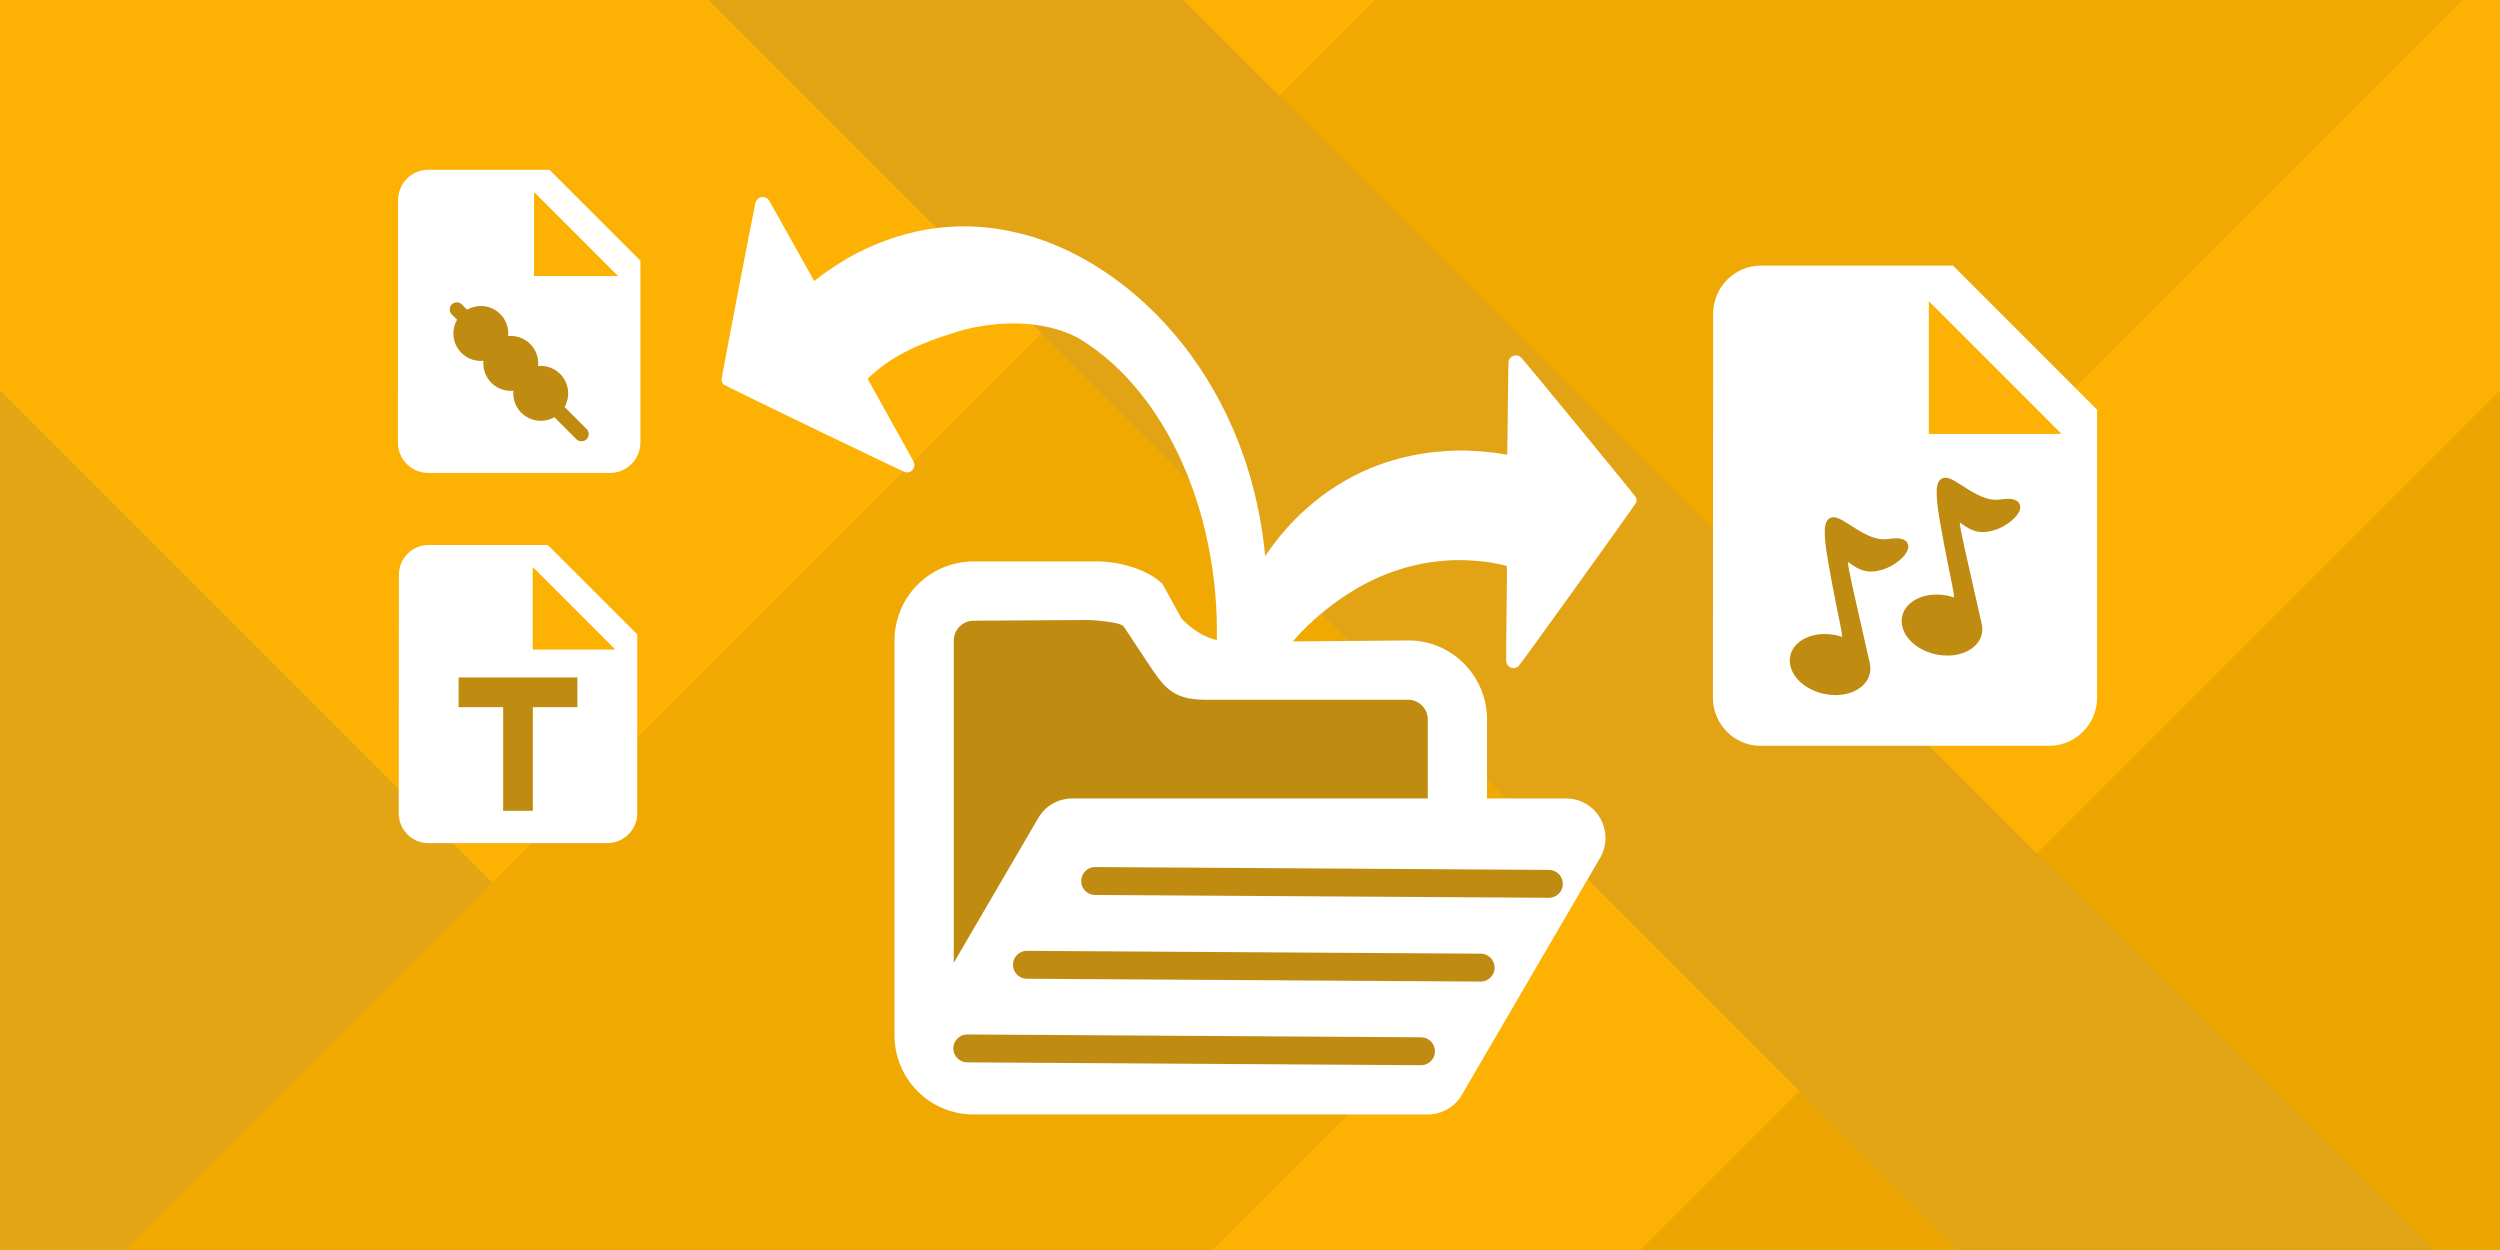
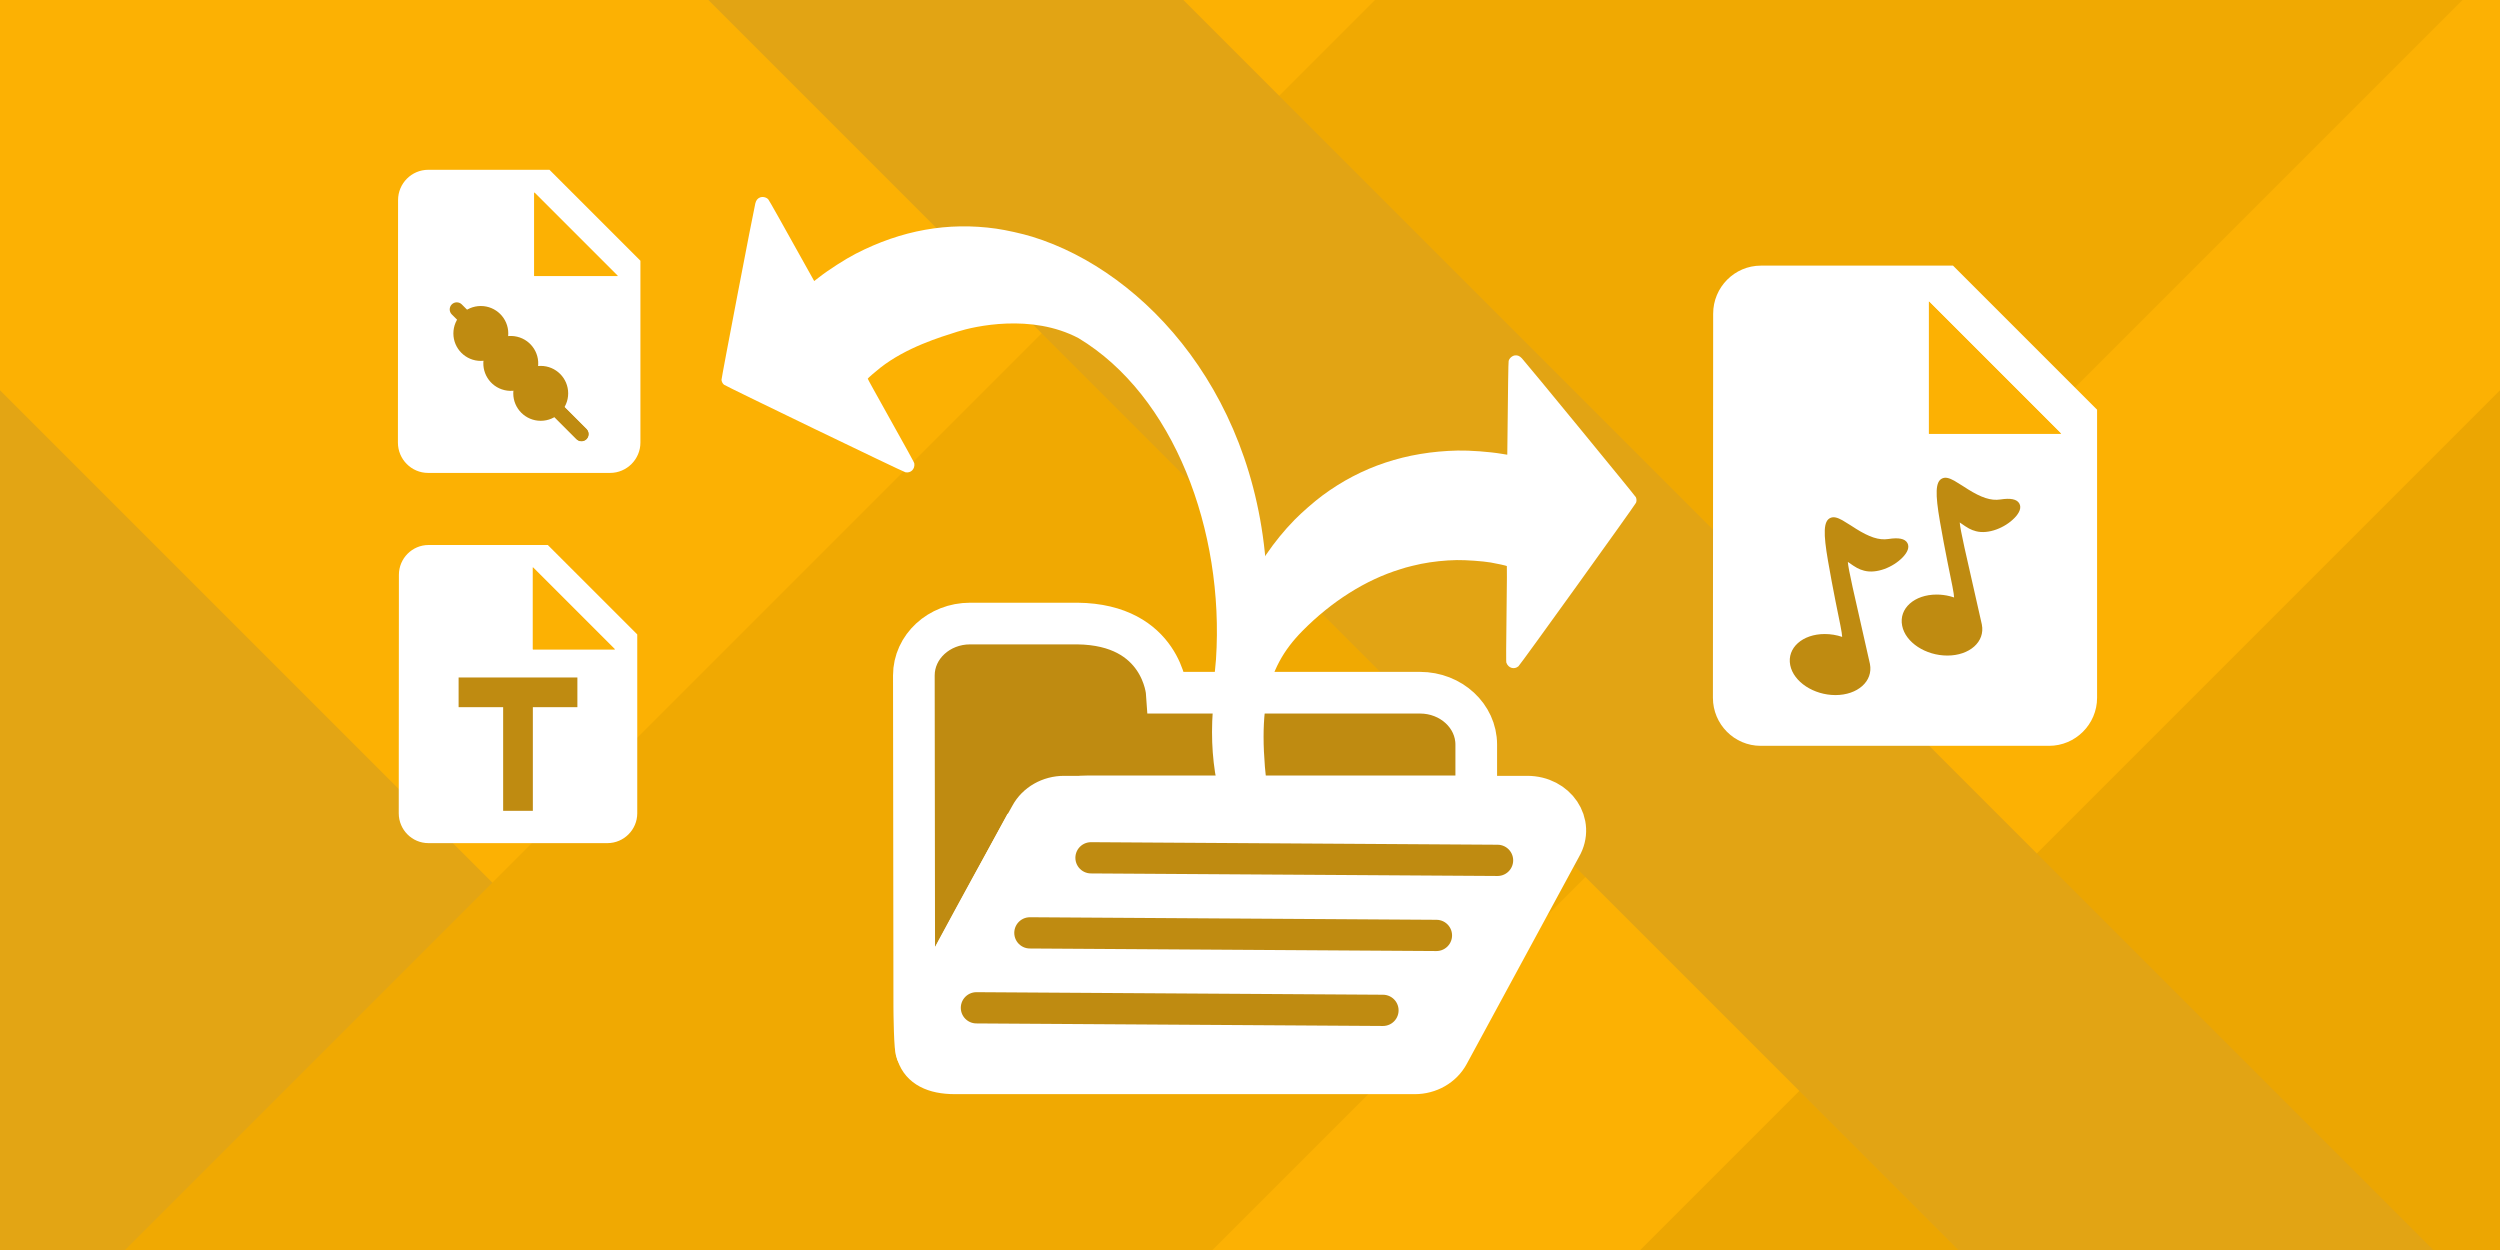
<svg xmlns="http://www.w3.org/2000/svg" width="600" height="300">
-   <path fill="#fcb103" d="M0 300V0h600v300z" style="stroke-miterlimit:10" />
-   <path fill="#eca602" d="M393.663 300 600 93.663V300Z" style="stroke-miterlimit:10" />
-   <path fill="#e3a514" d="m0 93.663 206.337 206.337H0Z" style="stroke-miterlimit:10" />
-   <path fill="#f0a902" d="M30 300 330 0h261L291 300Z" style="stroke-miterlimit:10" />
-   <path fill="#e2a414" d="M470 300 170 0h114l300 300z" style="stroke-miterlimit:10" />
-   <path fill="#fff" d="M153.7 62.575v43.65c0 4.001-3.274 7.275-7.275 7.275h-43.686c-4.001 0-7.239-3.274-7.239-7.275l.036-58.2c0-4.001 3.237-7.275 7.239-7.275h29.1zm-5.456 3.638L128.238 46.206v20.006z" style="stroke-miterlimit:10" />
-   <path fill="#fcb103" d="M128.202 66.248V46.171l20.077 20.077z" data-paper-data="{&quot;noHover&quot;:false,&quot;origItem&quot;:[&quot;Path&quot;,{&quot;applyMatrix&quot;:true,&quot;segments&quot;:[[81.74375,131.7125],[61.7375,111.70626],[61.7375,131.71251]],&quot;closed&quot;:true,&quot;fillColor&quot;:[0,0,0,1]}]}" style="stroke-miterlimit:10" />
-   <g fill="#bf8b11" style="stroke-miterlimit:10">
-     <path stroke="#bf8b11" d="M139.523 105.352c-.306 0-.613-.117-.847-.35l-29.895-29.896c-.467-.467-.467-1.226 0-1.694.467-.467 1.226-.467 1.694 0l29.895 29.896c.467.467.467 1.226 0 1.694-.234.233-.541.351-.847.351z" />
-     <path d="M121.988 80.03c0 3.638-2.949 6.588-6.588 6.588s-6.588-2.949-6.588-6.588c0-3.638 2.949-6.588 6.588-6.588 3.638 0 6.588 2.949 6.588 6.588z" />
-     <path d="M121.075 93.63c-3.541-.836-5.734-4.384-4.897-7.925.836-3.541 4.384-5.734 7.925-4.897 3.541.836 5.734 4.384 4.897 7.925-.836 3.541-4.384 5.734-7.925 4.897z" />
-     <path d="M136.362 94.404c0 3.638-2.95 6.589-6.589 6.589s-6.588-2.95-6.588-6.589c0-3.638 2.949-6.588 6.588-6.588 3.638 0 6.589 2.95 6.589 6.588z" />
-     <path stroke="#bf8b11" d="M139.572 105.4c-.306 0-.613-.117-.847-.35l-7.337-7.337c-.468-.467-.468-1.226 0-1.694.468-.467 1.225-.467 1.694 0l7.337 7.337c.467.467.467 1.226 0 1.694-.234.232-.541.35-.847.35z" />
+   <g stroke-miterlimit="10" data-paper-data="{&quot;isPaintingLayer&quot;:true}" style="mix-blend-mode:normal">
+     <path fill="#fcb103" d="M0 300V0h600v300z" />
+     <path fill="#eca602" d="M393.663 300 600 93.663V300z" />
+     <path fill="#e3a514" d="m0 93.664 206.337 206.337H0Z" />
+     <path fill="#f0a902" d="M30 300 330 0h261L291 300z" />
+     <path fill="#e2a414" d="M470 300 170 0h114l300 300z" />
+     <path fill="#fff" d="M153.7 62.575v43.65c0 4.001-3.274 7.275-7.275 7.275h-43.686c-4.001 0-7.239-3.274-7.239-7.275l.036-58.2c0-4.001 3.237-7.275 7.239-7.275h29.1zm-5.456 3.637L128.238 46.206V66.213z" />
+     <path fill="#fcb103" d="M128.202 66.248V46.171l20.077 20.077Z" data-paper-data="{&quot;noHover&quot;:false,&quot;origItem&quot;:[&quot;Path&quot;,{&quot;applyMatrix&quot;:true,&quot;segments&quot;:[[81.74375,131.7125],[61.7375,111.70626],[61.7375,131.71251]],&quot;closed&quot;:true,&quot;fillColor&quot;:[0,0,0,1]}]}" />
+     <g fill="#bf8b11">
+       <path stroke="#bf8b11" d="M139.523 105.352c-.306 0-.613-.117-.847-.35l-29.895-29.896c-.467-.467-.467-1.226 0-1.694.467-.467 1.226-.467 1.694 0l29.895 29.896c.467.467.467 1.226 0 1.694-.234.233-.541.351-.847.351z" />
+       <path d="M121.988 80.03c0 3.638-2.949 6.588-6.588 6.588s-6.588-2.949-6.588-6.588c0-3.638 2.949-6.588 6.588-6.588 3.638 0 6.588 2.949 6.588 6.588z" />
+       <path d="M121.075 93.631c-3.541-.836-5.734-4.384-4.897-7.925.836-3.541 4.384-5.734 7.925-4.897 3.541.836 5.734 4.384 4.897 7.925-.836 3.541-4.384 5.734-7.925 4.897z" />
+       <path d="M136.362 94.404c0 3.638-2.95 6.589-6.589 6.589s-6.588-2.95-6.588-6.589c0-3.638 2.949-6.588 6.588-6.588 3.638 0 6.589 2.95 6.589 6.588z" />
+       <path stroke="#bf8b11" d="M139.572 105.401c-.306 0-.613-.117-.847-.35l-7.337-7.337c-.468-.467-.468-1.226 0-1.694.468-.467 1.225-.467 1.694 0l7.337 7.337c.467.467.467 1.226 0 1.694-.234.232-.541.35-.847.35z" />
+     </g>
+     <path fill="#fff" d="M503.3 98.325v69.15c0 6.339-5.186 11.525-11.525 11.525h-69.208c-6.339 0-11.467-5.186-11.467-11.525l.058-92.2c0-6.339 5.129-11.525 11.467-11.525h46.1zm-8.644 5.763L462.962 72.394v31.694z" />
+     <path fill="#fcb103" d="M462.93 104.12V72.361l31.759 31.759z" data-paper-data="{&quot;noHover&quot;:false,&quot;origItem&quot;:[&quot;Path&quot;,{&quot;applyMatrix&quot;:true,&quot;segments&quot;:[[442.12499,125.75002],[407.75,91.37503],[407.75,125.75004]],&quot;closed&quot;:true,&quot;fillColor&quot;:[0,0,0,1]}]}" />
+     <path fill="#bf8b11" fill-rule="evenodd" d="M468.982 143.389c-.016-.493-.138-1.304-.405-2.69-.152-.782-.967-4.776-1.19-5.895-.624-3.129-1.201-6.196-1.805-9.662-1.157-6.675-1.095-9.562.544-10.316.79-.364 1.675-.126 2.908.553.654.359 3.449 2.157 3.272 2.048 3.152 1.963 5.475 2.804 7.792 2.447 2.412-.375 3.958-.095 4.546.977.55 1.004.024 2.238-1.154 3.446-2.327 2.396-6.283 3.973-9.243 3.197-1.299-.348-1.957-.735-3.762-2.003l-.15-.104c.074.937.417 2.75 1.133 6.011.465 2.112 3.287 14.52 4.168 18.451l.003.019c.835 4.168-2.96 7.466-8.276 7.466-5.2 0-10.057-3.142-10.845-7.157-.838-4.173 2.96-7.482 8.271-7.482 1.062 0 2.129.134 3.183.395.359.09.689.186 1.005.296zm-26.862 9.467c-.016-.503-.142-1.324-.42-2.745-.142-.727-.94-4.642-1.19-5.891-.616-3.098-1.185-6.148-1.786-9.594-1.157-6.675-1.094-9.562.544-10.314.793-.364 1.675-.13 2.908.553.656.359 3.449 2.156 3.272 2.047 3.15 1.963 5.472 2.804 7.786 2.447 2.41-.379 3.958-.101 4.546.97.55 1.004.024 2.236-1.151 3.446-2.33 2.398-6.286 3.972-9.241 3.188-1.296-.348-1.954-.733-3.758-2.003l-.15-.103c.074.937.417 2.75 1.133 6.009.465 2.113 3.284 14.525 4.166 18.453l.005.021c.817 4.169-2.978 7.479-8.272 7.479-5.195 0-10.052-3.15-10.858-7.176-.822-4.173 2.978-7.476 8.282-7.476 1.43 0 2.85.237 4.188.689z" />
+     <path fill="#fff" d="M152.94 152.265v42.93c0 3.935-3.22 7.155-7.155 7.155h-42.966c-3.935 0-7.119-3.22-7.119-7.155l.036-57.24c0-3.935 3.184-7.155 7.119-7.155h28.62zm-5.366 3.578L127.897 136.166v19.676z" />
+     <path fill="#fcb103" d="M127.877 155.863v-19.717l19.717 19.717z" data-paper-data="{&quot;noHover&quot;:false,&quot;origItem&quot;:[&quot;Path&quot;,{&quot;applyMatrix&quot;:true,&quot;segments&quot;:[[681.24998,262.5],[612.5,193.75002],[612.5,262.50004]],&quot;closed&quot;:true,&quot;fillColor&quot;:[0,0,0,1]}]}" />
+     <g fill="#bf8b11" stroke-width=".5">
+       <path d="M120.756 194.597v-28.509h7.127v28.509z" data-paper-data="{&quot;noHover&quot;:false,&quot;origItem&quot;:[&quot;Path&quot;,{&quot;applyMatrix&quot;:true,&quot;segments&quot;:[[127.93334,157.21668],[108.33334,157.21668],[108.33334,162.11668],[127.93334,162.11668]],&quot;closed&quot;:true,&quot;fillColor&quot;:[0,0,0,1]}]}" />
+       <path d="M138.574 169.722h-28.509v-7.127h28.509z" data-paper-data="{&quot;noHover&quot;:false,&quot;origItem&quot;:[&quot;Path&quot;,{&quot;applyMatrix&quot;:true,&quot;segments&quot;:[[127.93334,147.41668],[108.33334,147.41668],[108.33334,152.31668],[127.93334,152.31668]],&quot;closed&quot;:true,&quot;fillColor&quot;:[0,0,0,1]}]}" />
+     </g>
+     <g stroke="#fff" stroke-width="10">
+       <path fill="#bf8b11" d="M244.784 200.306s-12.704 23.438-22.14 40.846c-.231.425-1.97 4.21-2.75 7.66-.628 2.779.539 3.668.141 3.677-.519.013-.61-10.056-.61-10.723 0-11.059-.1-79.665-.1-79.665 0-6.876 6.043-12.45 13.498-12.45h24.418s.724-.007 1.333 0c20.36.222 21.459 16.599 21.459 16.599h60.769c7.452 0 13.498 5.576 13.498 12.45v12.45h-93.414c-6.861 0-13.048 3.527-16.101 9.156z" />
+       <path fill="#fff" d="M347.596 253.01c-1.524 2.811-4.64 4.588-8.048 4.588H229.197c-10.327 0-11.386-6.862-6.734-15.929 8.118-15.822 24.88-45.878 24.88-45.878 1.518-2.827 4.64-4.591 8.042-4.591h111.158c6.917 0 11.276 6.484 8.048 12.011z" />
+     </g>
+     <g fill="#fff">
+       <path d="M296.393 199.914c-10.74-19.081-5.66-54.746 14.293-75.147 1.77-1.805 4.709-4.366 6.694-5.844 9.354-6.936 20.117-10.519 32.462-10.792 2.823-.064 7.672.29 10.587.787.722.122 1.318.212 1.318.212.009-.008.015-.822.022-1.816.15-14.647.23-20.35.307-20.68.162-.669.852-1.269 1.558-1.345.62-.055 1.098.149 1.635.725 1.033 1.097 27.251 33.055 27.356 33.343.173.471.178.9.021 1.304-.234.571-27.748 38.846-28.222 39.25-.993.842-2.396.446-2.881-.821-.106-.288-.098-1.462.114-20.433.016-1.516.01-2.776-.014-2.803-.081-.09-2.37-.599-3.856-.853-1.937-.328-5.891-.612-8.164-.58-2.779.041-5.897.373-8.564.908-1.126.235-3.329.759-3.721.894-.096.029-.679.215-1.306.406-8.25 2.526-16.481 7.728-23.477 14.824-8.974 9.106-11.522 19.833-7.325 45.549z" data-paper-data="{&quot;index&quot;:null}" />
+       <path d="M291.839 158.241c2.034-30.903-10.119-63.313-33.002-77.09-11.293-5.956-24.942-2.854-29.048-1.551-4.131 1.311-12.251 3.743-18.551 8.689-1.185.933-2.953 2.473-2.981 2.591-.009.035.588 1.145 1.326 2.47 9.244 16.568 9.81 17.596 9.855 17.899.179 1.345-.865 2.362-2.14 2.097-.61-.129-43.058-20.625-43.537-21.015-.331-.279-.532-.658-.604-1.155-.045-.304 7.735-40.9 8.12-42.358.197-.762.52-1.169 1.091-1.417.657-.27 1.55-.073 2.011.437.225.254 3.018 5.227 10.142 18.025.48.87.875 1.582.886 1.585 0 0 .48-.363 1.057-.815 2.324-1.828 6.416-4.455 8.927-5.746 10.978-5.654 22.146-7.643 33.676-6.014 2.45.351 6.255 1.198 8.672 1.939 27.271 8.4 55.055 38.737 56.366 84.058 0 0-1.2 15.15-3.06 18.585-1.088 2.009-9.587 2.901-9.587 2.901z" data-paper-data="{&quot;index&quot;:null}" />
+     </g>
+     <g fill="none" stroke="#bf8b11" stroke-linecap="round" stroke-width="7.5">
+       <path d="m234.341 241.873 97.57.612M247.174 223.889l97.57.612M261.841 205.873l97.57.612" />
+     </g>
  </g>
-   <path fill="#fff" d="M503.3 98.325v69.15c0 6.339-5.186 11.525-11.525 11.525h-69.208c-6.339 0-11.467-5.186-11.467-11.525l.058-92.2c0-6.339 5.129-11.525 11.467-11.525h46.1zm-8.644 5.763L462.962 72.394v31.694z" style="stroke-miterlimit:10" />
-   <path fill="#fcb103" d="M462.93 104.12V72.361l31.759 31.759z" data-paper-data="{&quot;noHover&quot;:false,&quot;origItem&quot;:[&quot;Path&quot;,{&quot;applyMatrix&quot;:true,&quot;segments&quot;:[[442.12499,125.75002],[407.75,91.37503],[407.75,125.75004]],&quot;closed&quot;:true,&quot;fillColor&quot;:[0,0,0,1]}]}" style="stroke-miterlimit:10" />
-   <path fill="#bf8b11" fill-rule="evenodd" d="M468.982 143.389c-.016-.493-.138-1.304-.405-2.69-.152-.782-.967-4.776-1.19-5.895-.624-3.129-1.201-6.196-1.805-9.662-1.157-6.675-1.095-9.562.544-10.316.79-.364 1.675-.126 2.908.553.654.359 3.449 2.157 3.272 2.048 3.152 1.963 5.475 2.804 7.792 2.447 2.412-.375 3.958-.095 4.546.977.55 1.004.024 2.238-1.154 3.446-2.327 2.396-6.283 3.973-9.243 3.197-1.299-.348-1.957-.735-3.762-2.003l-.15-.104c.074.937.417 2.75 1.133 6.011.465 2.112 3.287 14.52 4.168 18.451l.003.019c.835 4.168-2.96 7.466-8.276 7.466-5.2 0-10.057-3.142-10.845-7.157-.838-4.173 2.96-7.482 8.271-7.482 1.062 0 2.129.134 3.183.395.359.09.689.186 1.005.296zm-26.862 9.467c-.016-.503-.142-1.324-.42-2.745-.142-.727-.94-4.642-1.19-5.891-.616-3.098-1.185-6.148-1.786-9.594-1.157-6.675-1.094-9.562.544-10.314.793-.364 1.675-.13 2.908.553.656.359 3.449 2.156 3.272 2.047 3.15 1.963 5.472 2.804 7.786 2.447 2.41-.379 3.958-.101 4.546.97.55 1.004.024 2.236-1.151 3.446-2.33 2.398-6.286 3.972-9.241 3.188-1.296-.348-1.954-.733-3.758-2.003l-.15-.103c.074.937.417 2.75 1.133 6.009.465 2.113 3.284 14.525 4.166 18.453l.005.021c.817 4.169-2.978 7.479-8.272 7.479-5.195 0-10.052-3.15-10.858-7.176-.822-4.173 2.978-7.476 8.282-7.476 1.43 0 2.85.237 4.188.689z" style="stroke-miterlimit:10" />
-   <path fill="#fff" d="M152.94 152.265v42.93c0 3.935-3.22 7.155-7.155 7.155h-42.966c-3.935 0-7.119-3.22-7.119-7.155l.036-57.24c0-3.935 3.184-7.155 7.119-7.155h28.62zm-5.366 3.578-19.676-19.676v19.676z" style="stroke-miterlimit:10" />
-   <path fill="#fcb103" d="M127.877 155.863v-19.717l19.717 19.717z" data-paper-data="{&quot;noHover&quot;:false,&quot;origItem&quot;:[&quot;Path&quot;,{&quot;applyMatrix&quot;:true,&quot;segments&quot;:[[681.24998,262.5],[612.5,193.75002],[612.5,262.50004]],&quot;closed&quot;:true,&quot;fillColor&quot;:[0,0,0,1]}]}" style="stroke-miterlimit:10" />
-   <g fill="#bf8b11" stroke-width=".5" style="stroke-miterlimit:10">
-     <path d="M120.756 194.596V166.088h7.127v28.509z" data-paper-data="{&quot;noHover&quot;:false,&quot;origItem&quot;:[&quot;Path&quot;,{&quot;applyMatrix&quot;:true,&quot;segments&quot;:[[127.93334,157.21668],[108.33334,157.21668],[108.33334,162.11668],[127.93334,162.11668]],&quot;closed&quot;:true,&quot;fillColor&quot;:[0,0,0,1]}]}" />
-     <path d="M138.574 169.722h-28.509v-7.127h28.509z" data-paper-data="{&quot;noHover&quot;:false,&quot;origItem&quot;:[&quot;Path&quot;,{&quot;applyMatrix&quot;:true,&quot;segments&quot;:[[127.93334,147.41668],[108.33334,147.41668],[108.33334,152.31668],[127.93334,152.31668]],&quot;closed&quot;:true,&quot;fillColor&quot;:[0,0,0,1]}]}" />
-   </g>
-   <path fill="#fff" d="M296.393 199.914c-10.74-19.081-5.66-54.746 14.293-75.147 1.77-1.805 4.709-4.366 6.694-5.844 9.354-6.936 20.117-10.519 32.462-10.792 2.823-.064 7.672.29 10.587.787.722.122 1.318.212 1.318.212.009-.008.015-.822.022-1.816.15-14.647.23-20.35.307-20.68.162-.669.852-1.269 1.558-1.345.62-.055 1.098.149 1.635.725 1.033 1.097 27.251 33.055 27.356 33.343.173.471.178.9.021 1.304-.234.571-27.748 38.846-28.222 39.25-.993.842-2.396.446-2.881-.821-.106-.288-.098-1.462.114-20.433.016-1.516.01-2.776-.014-2.803-.081-.09-2.37-.599-3.856-.853-1.937-.328-5.891-.612-8.164-.58-2.779.041-5.897.373-8.564.908-1.126.235-3.329.759-3.721.894-.096.029-.679.215-1.306.406-8.25 2.526-16.481 7.728-23.477 14.824-8.974 9.106-11.522 19.833-7.325 45.549z" data-paper-data="{&quot;index&quot;:null}" style="stroke-miterlimit:10" />
-   <path fill="#fff" d="M291.71 159.979c2.616-31.419-9.56-64.793-32.873-78.828-11.293-5.956-24.942-2.854-29.048-1.551-4.131 1.311-12.251 3.743-18.551 8.689-1.185.933-2.953 2.473-2.981 2.591-.009.035.588 1.145 1.326 2.47 9.244 16.568 9.81 17.596 9.855 17.899.179 1.345-.865 2.362-2.14 2.097-.61-.129-43.058-20.625-43.537-21.015-.331-.279-.532-.658-.604-1.155-.045-.304 7.735-40.9 8.12-42.358.197-.762.52-1.169 1.091-1.417.657-.27 1.55-.073 2.011.437.225.254 3.018 5.227 10.142 18.025.48.87.875 1.582.886 1.585 0 0 .48-.363 1.057-.815 2.324-1.828 6.416-4.455 8.927-5.746 10.978-5.654 22.146-7.643 33.676-6.014 2.45.351 6.255 1.198 8.672 1.939 27.271 8.4 55.055 38.737 56.366 84.058 0 0-1.2 15.15-3.06 18.585-1.088 2.009-9.337.526-9.337.526z" data-paper-data="{&quot;index&quot;:null}" style="stroke-miterlimit:10" />
-   <path d="m336.68 189.864 1.045 87.805L454.102 234.812l-3.136-28.571-46.69-4.53-30.314-16.725z" style="fill:#bf8b11;fill-opacity:1;stroke:none;stroke-width:1px;stroke-linecap:butt;stroke-linejoin:miter;stroke-opacity:1" transform="translate(-154.2904 -65.13471) scale(1.116024)" />
-   <path d="M432.55 298.029h12.742c3.026 0 5.813-1.593 7.327-4.221l29.731-50.968c1.54-2.628 1.54-5.867.026-8.521-1.513-2.655-4.3-4.247-7.353-4.247H368.841c-3.026 0-5.814 1.593-7.327 4.221l-18.157 31.112v-69.311c0-2.336 1.911-4.232 4.247-4.247l24.526-.156c1.115-.007 7.132.438 7.754 1.377l5.005 7.549c3.396 5.122 5.249 8.22 12.353 8.22h43.803c2.336 0 4.247 1.911 4.247 4.247v18.495h12.742v-18.495c0-9.371-7.619-17.067-16.989-16.989l-37.591.312c-4.513.037-7.903-1.779-11.089-4.964l-4.11-7.484c-3.186-3.185-9.389-4.854-13.902-4.854h-26.749c-9.371 0-16.989 7.619-16.989 16.989v84.946c0 9.371 7.619 16.989 16.989 16.989h6.291z" style="fill:#fff;stroke-width:.265" transform="translate(-154.2904 -65.13471) scale(1.116024)" />
-   <path fill="none" stroke="#bf8b11" stroke-linecap="round" stroke-width="6" d="m346.262 283.822 97.57.612m12.833-17.983-97.57-.612m14.667-18.017 97.57.612" style="stroke-miterlimit:10" transform="translate(-154.2904 -65.13471) scale(1.116024)" />
</svg>
